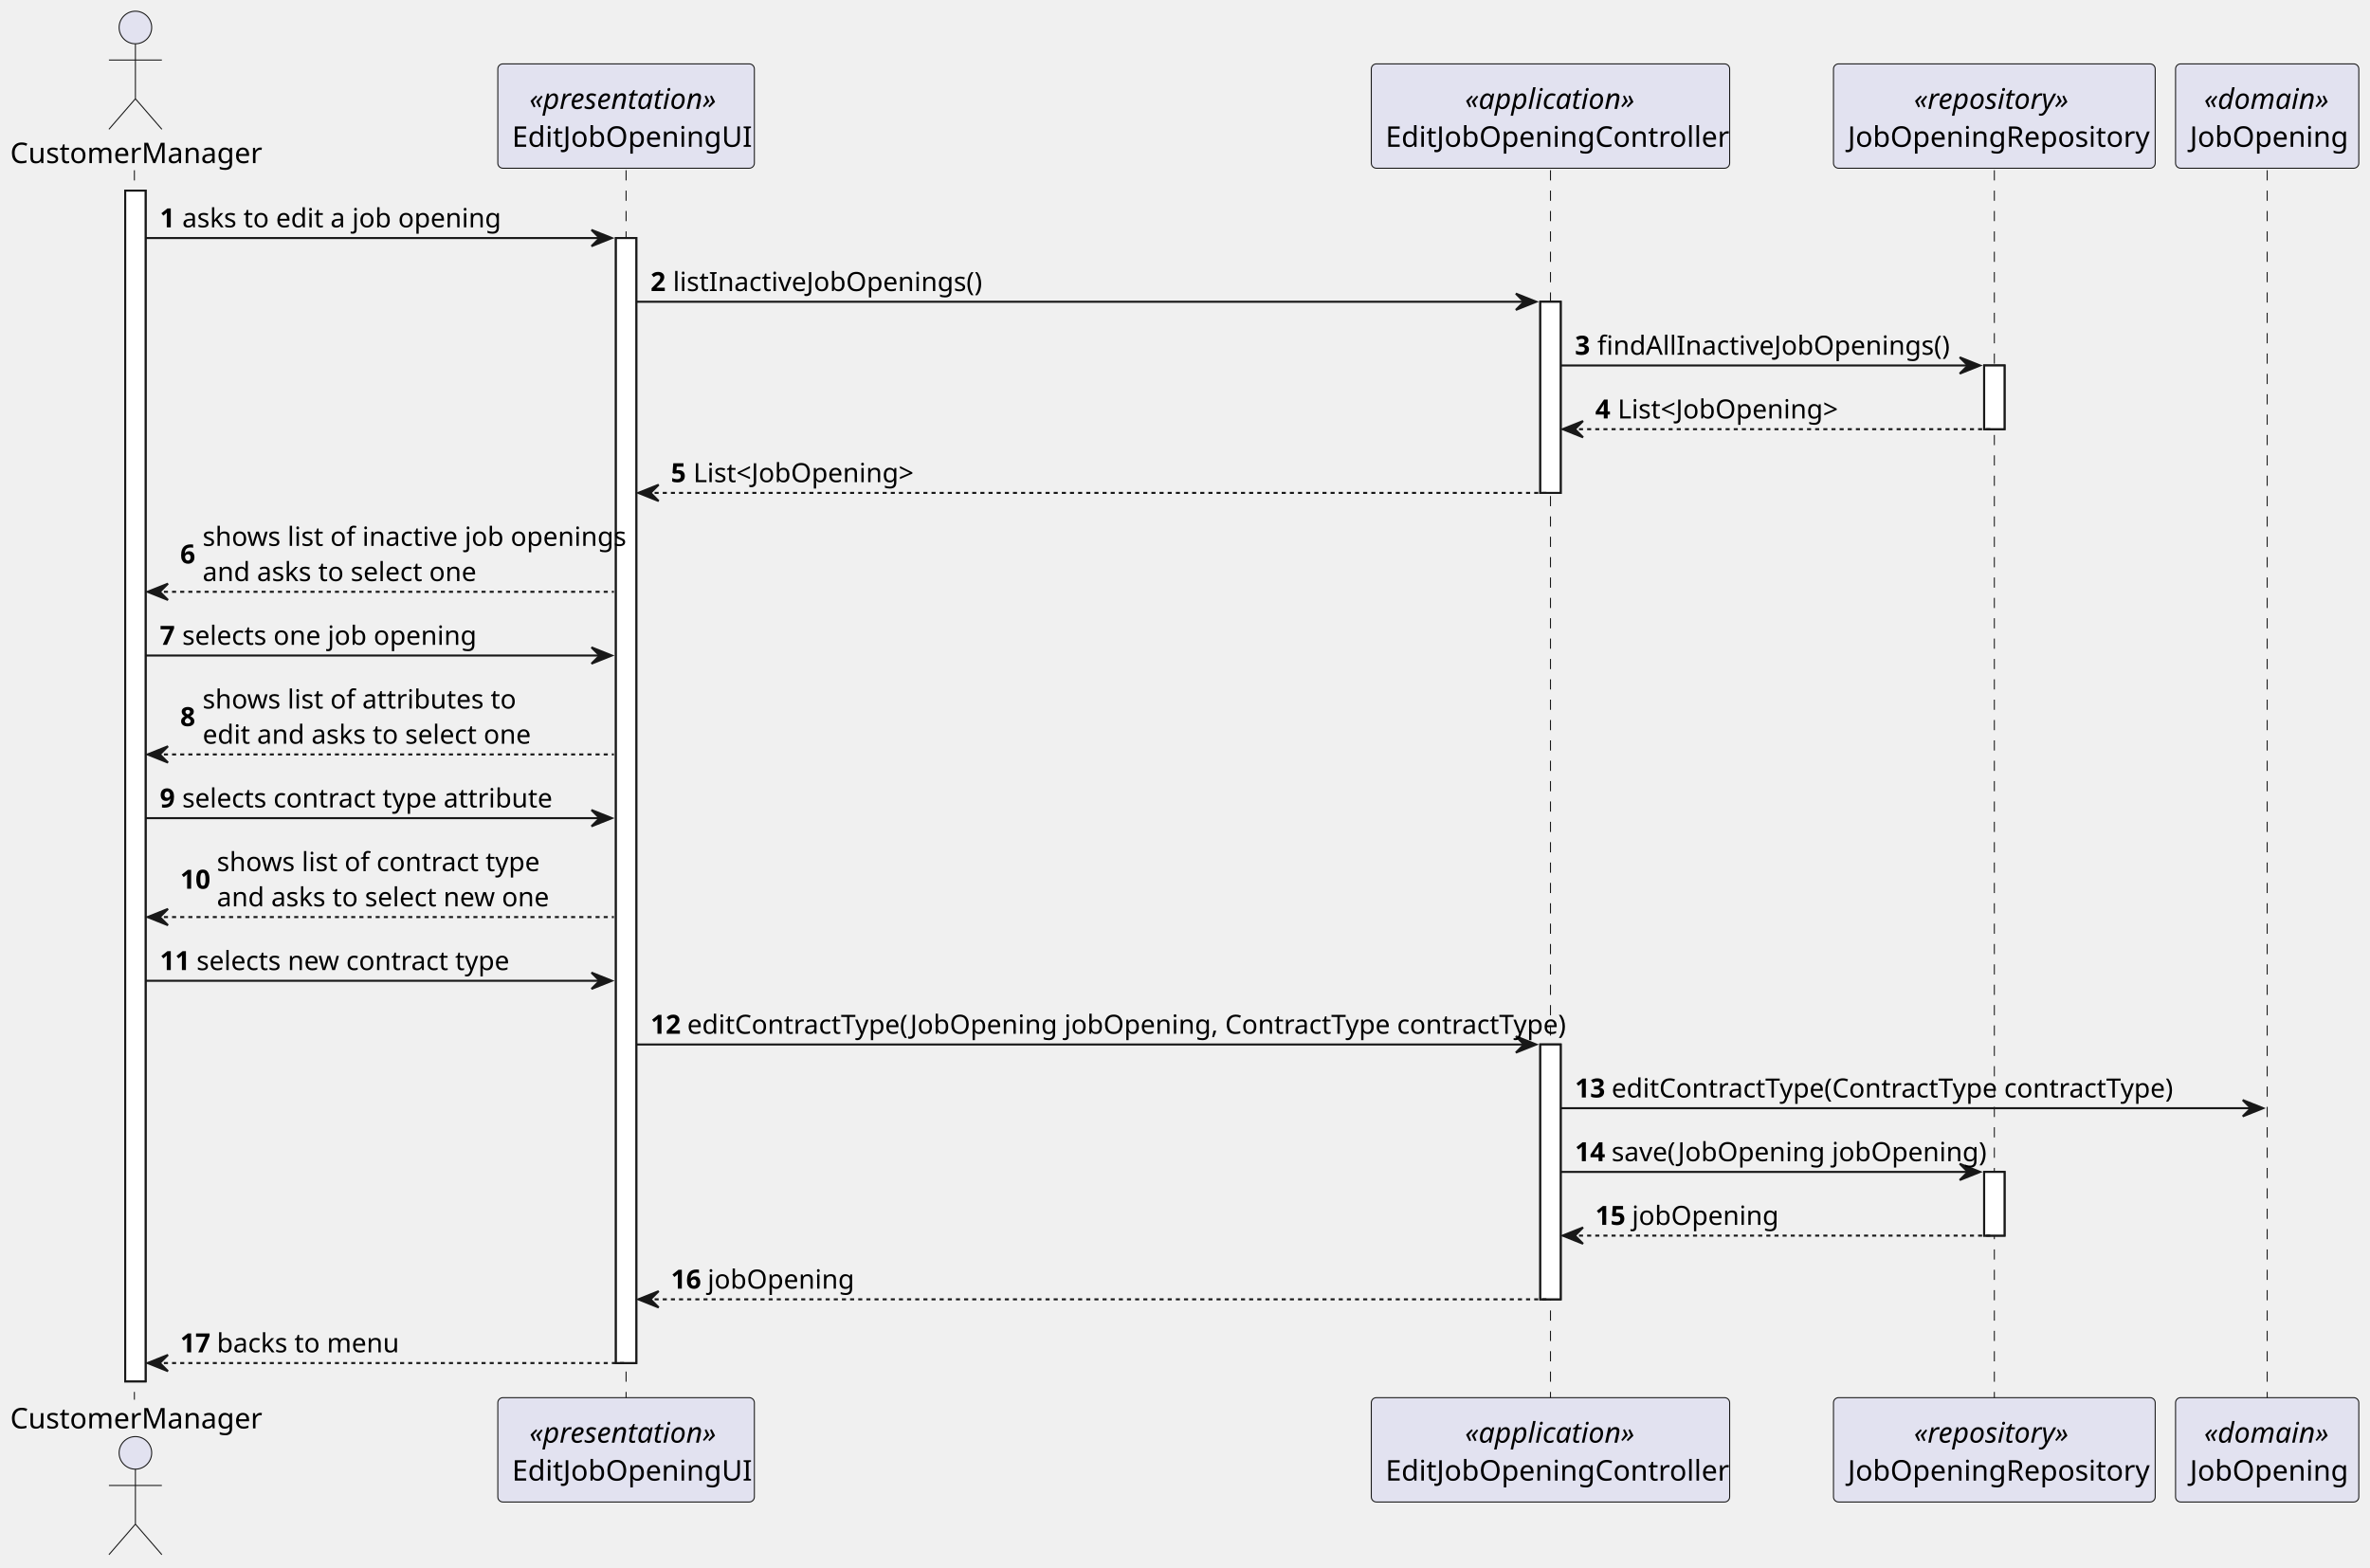
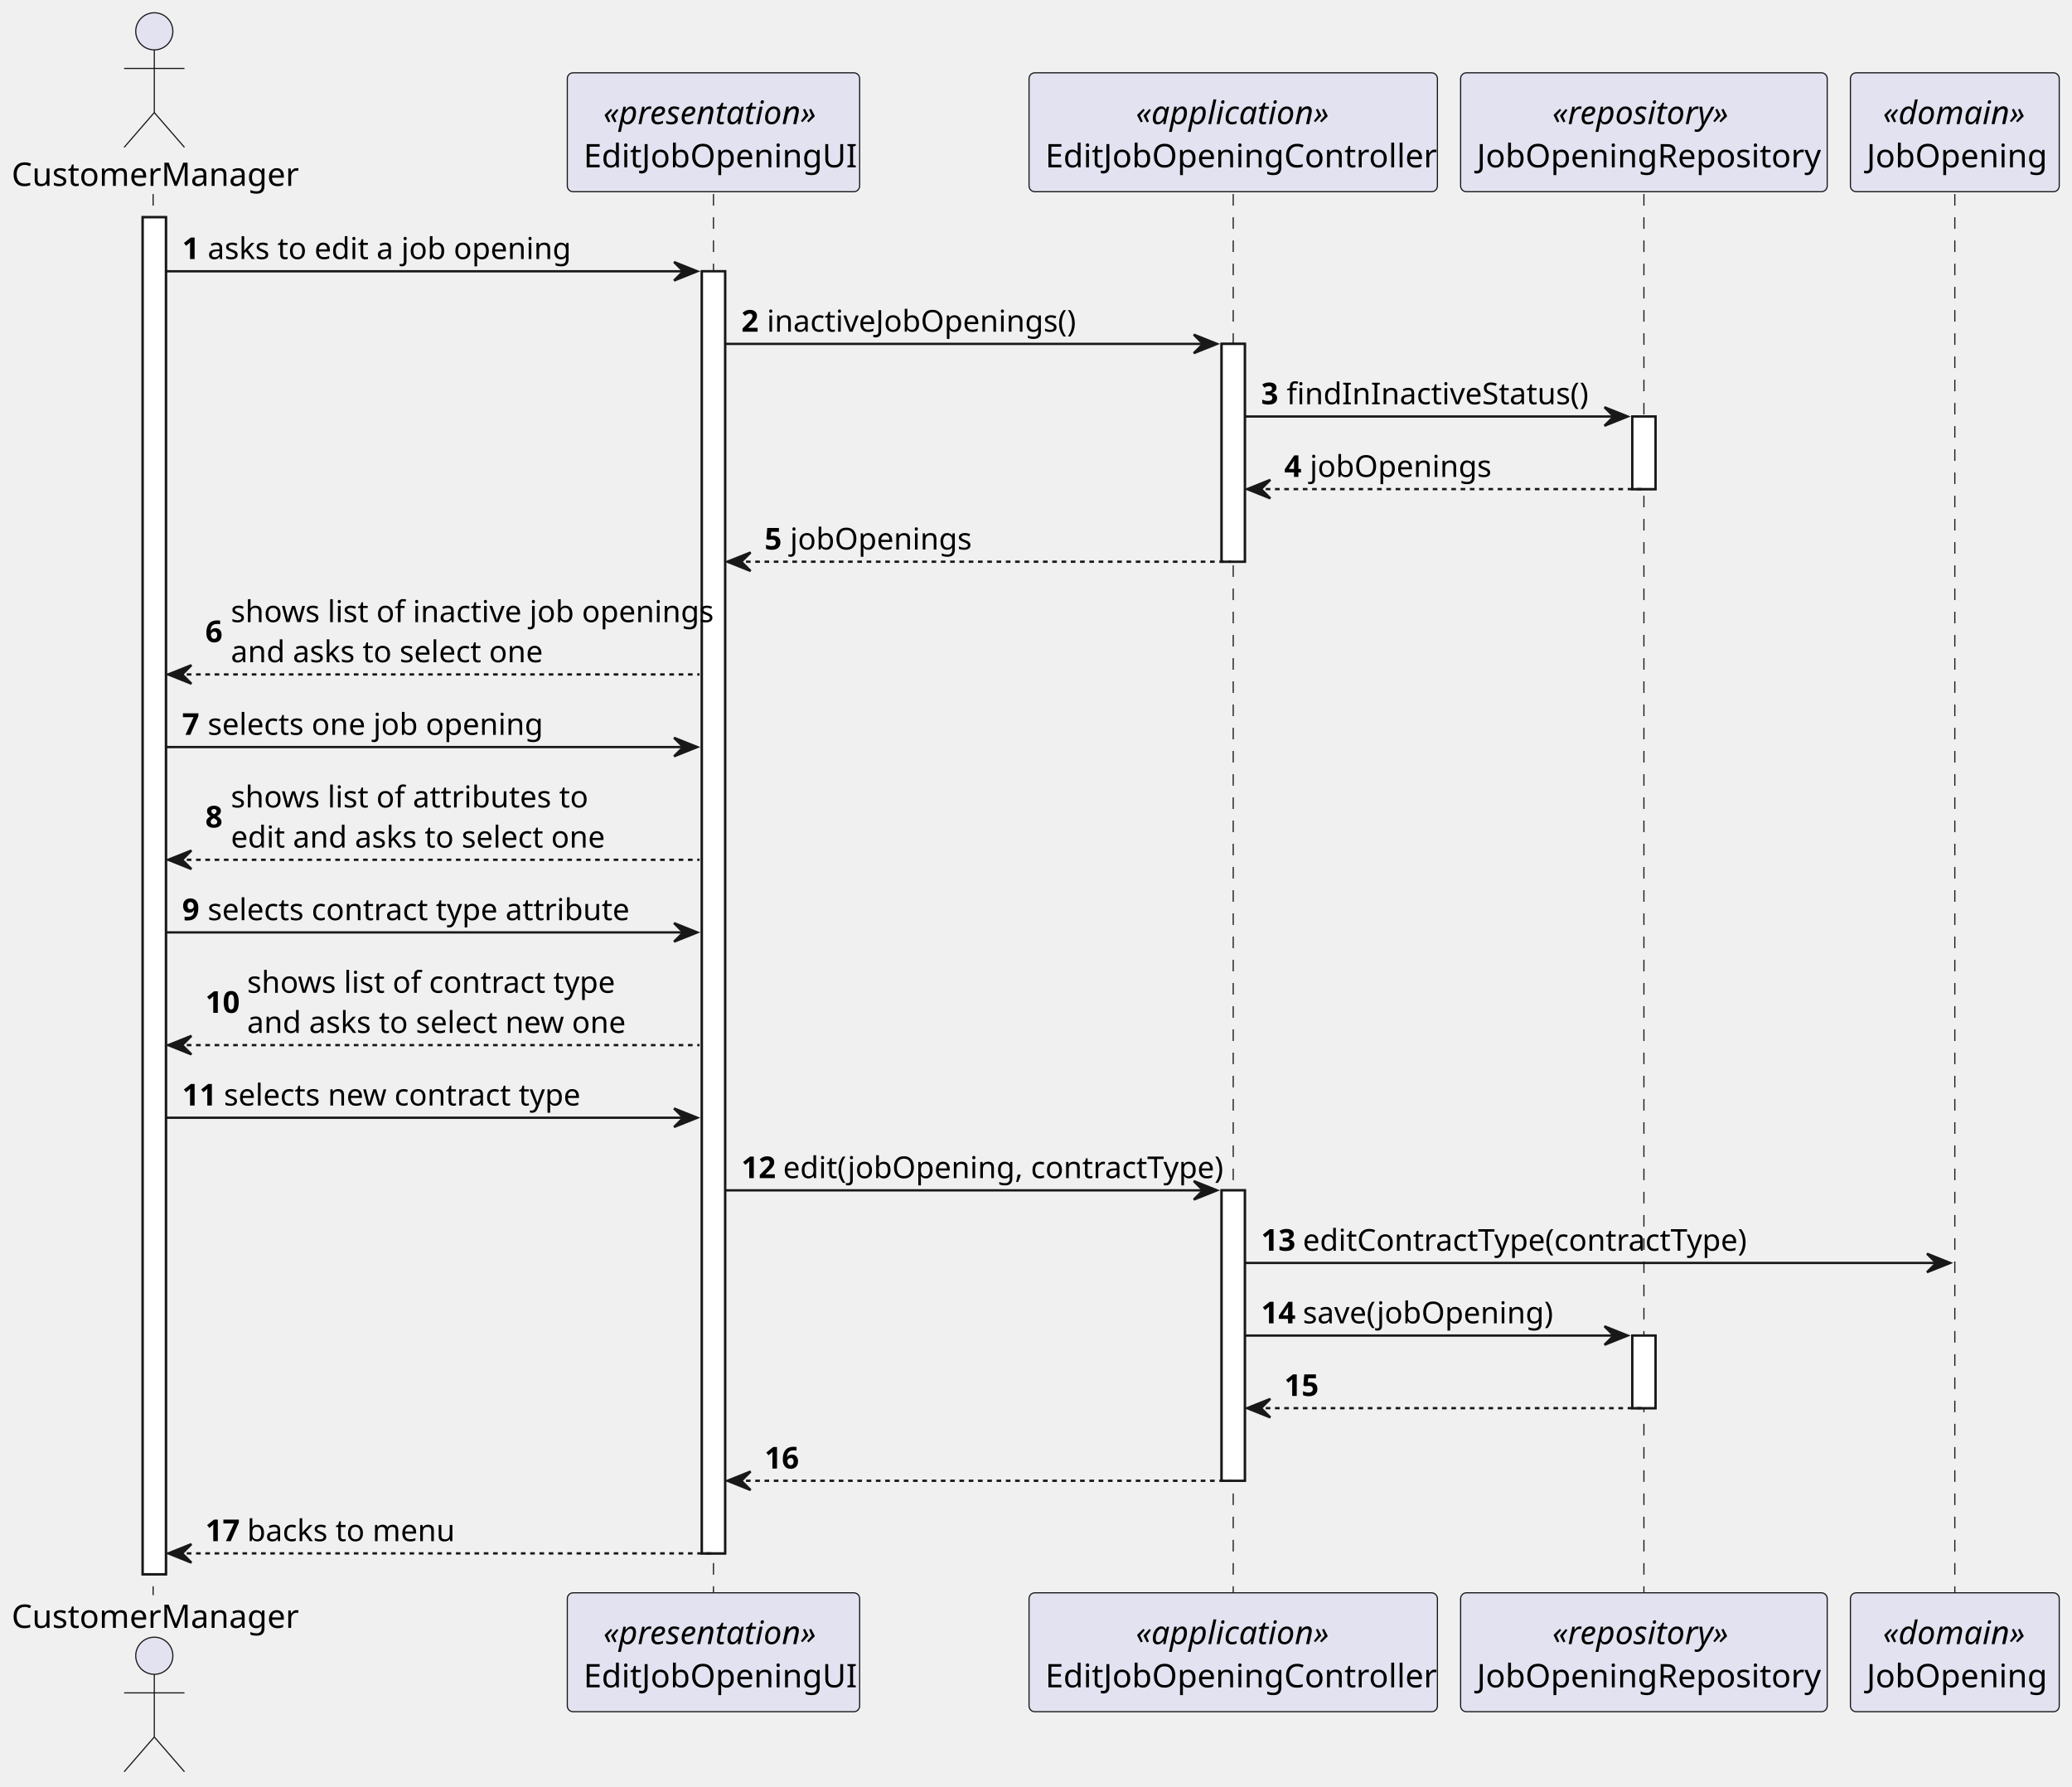
- <svg xmlns="http://www.w3.org/2000/svg" contentStyleType="text/css" height="770px" preserveAspectRatio="none" style="width:1164px;height:770px;background:#FFFFFF;" version="1.1" viewBox="0 0 1164 770" width="1164px" zoomAndPan="magnify">
+ <svg xmlns="http://www.w3.org/2000/svg" contentStyleType="text/css" height="770px" preserveAspectRatio="none" style="width:893px;height:770px;background:#FFFFFF;" version="1.1" viewBox="0 0 893 770" width="893px" zoomAndPan="magnify">
  <defs />
  <g>
    <rect fill="#FFFFFF" height="584.82" style="stroke:#181818;stroke-width:1.0;" width="10" x="61.5" y="93.621" />
    <rect fill="#FFFFFF" height="552.529" style="stroke:#181818;stroke-width:1.0;" width="10" x="302.5" y="116.912" />
-     <rect fill="#FFFFFF" height="93.873" style="stroke:#181818;stroke-width:1.0;" width="10" x="756.5" y="148.203" />
-     <rect fill="#FFFFFF" height="125.164" style="stroke:#181818;stroke-width:1.0;" width="10" x="756.5" y="512.986" />
-     <rect fill="#FFFFFF" height="31.291" style="stroke:#181818;stroke-width:1.0;" width="10" x="974.5" y="179.494" />
-     <rect fill="#FFFFFF" height="31.291" style="stroke:#181818;stroke-width:1.0;" width="10" x="974.5" y="575.568" />
+     <rect fill="#FFFFFF" height="93.873" style="stroke:#181818;stroke-width:1.0;" width="10" x="526.5" y="148.203" />
+     <rect fill="#FFFFFF" height="125.164" style="stroke:#181818;stroke-width:1.0;" width="10" x="526.5" y="512.986" />
+     <rect fill="#FFFFFF" height="31.291" style="stroke:#181818;stroke-width:1.0;" width="10" x="703.5" y="179.494" />
+     <rect fill="#FFFFFF" height="31.291" style="stroke:#181818;stroke-width:1.0;" width="10" x="703.5" y="575.568" />
    <line style="stroke:#181818;stroke-width:0.5;stroke-dasharray:5.0,5.0;" x1="66" x2="66" y1="83.621" y2="687.441" />
    <line style="stroke:#181818;stroke-width:0.5;stroke-dasharray:5.0,5.0;" x1="307.5" x2="307.5" y1="83.621" y2="687.441" />
-     <line style="stroke:#181818;stroke-width:0.5;stroke-dasharray:5.0,5.0;" x1="761.5" x2="761.5" y1="83.621" y2="687.441" />
-     <line style="stroke:#181818;stroke-width:0.5;stroke-dasharray:5.0,5.0;" x1="979.5" x2="979.5" y1="83.621" y2="687.441" />
-     <line style="stroke:#181818;stroke-width:0.5;stroke-dasharray:5.0,5.0;" x1="1113.5" x2="1113.5" y1="83.621" y2="687.441" />
+     <line style="stroke:#181818;stroke-width:0.5;stroke-dasharray:5.0,5.0;" x1="531.5" x2="531.5" y1="83.621" y2="687.441" />
+     <line style="stroke:#181818;stroke-width:0.5;stroke-dasharray:5.0,5.0;" x1="708.5" x2="708.5" y1="83.621" y2="687.441" />
+     <line style="stroke:#181818;stroke-width:0.5;stroke-dasharray:5.0,5.0;" x1="842.5" x2="842.5" y1="83.621" y2="687.441" />
    <text fill="#000000" font-family="sans-serif" font-size="14" lengthAdjust="spacing" textLength="117" x="5" y="80.107">CustomerManager</text>
    <ellipse cx="66.5" cy="13.5" fill="#E2E2F0" rx="8" ry="8" style="stroke:#181818;stroke-width:0.5;" />
    <path d="M66.5,21.5 L66.5,48.5 M53.5,29.5 L79.5,29.5 M66.5,48.5 L53.5,63.5 M66.5,48.5 L79.5,63.5 " fill="none" style="stroke:#181818;stroke-width:0.5;" />
    <text fill="#000000" font-family="sans-serif" font-size="14" lengthAdjust="spacing" textLength="117" x="5" y="701.549">CustomerManager</text>
    <ellipse cx="66.5" cy="713.562" fill="#E2E2F0" rx="8" ry="8" style="stroke:#181818;stroke-width:0.5;" />
    <path d="M66.5,721.562 L66.5,748.562 M53.5,729.562 L79.5,729.562 M66.5,748.562 L53.5,763.562 M66.5,748.562 L79.5,763.562 " fill="none" style="stroke:#181818;stroke-width:0.5;" />
    <rect fill="#E2E2F0" height="51.242" rx="2.5" ry="2.5" style="stroke:#181818;stroke-width:0.5;" width="126" x="244.5" y="31.379" />
    <text fill="#000000" font-family="sans-serif" font-size="14" font-style="italic" lengthAdjust="spacing" textLength="95" x="260" y="53.486">«presentation»</text>
    <text fill="#000000" font-family="sans-serif" font-size="14" lengthAdjust="spacing" textLength="112" x="251.5" y="72.107">EditJobOpeningUI</text>
    <rect fill="#E2E2F0" height="51.242" rx="2.5" ry="2.5" style="stroke:#181818;stroke-width:0.5;" width="126" x="244.5" y="686.441" />
    <text fill="#000000" font-family="sans-serif" font-size="14" font-style="italic" lengthAdjust="spacing" textLength="95" x="260" y="708.549">«presentation»</text>
    <text fill="#000000" font-family="sans-serif" font-size="14" lengthAdjust="spacing" textLength="112" x="251.5" y="727.17">EditJobOpeningUI</text>
-     <rect fill="#E2E2F0" height="51.242" rx="2.5" ry="2.5" style="stroke:#181818;stroke-width:0.5;" width="176" x="673.5" y="31.379" />
-     <text fill="#000000" font-family="sans-serif" font-size="14" font-style="italic" lengthAdjust="spacing" textLength="84" x="719.5" y="53.486">«application»</text>
-     <text fill="#000000" font-family="sans-serif" font-size="14" lengthAdjust="spacing" textLength="162" x="680.5" y="72.107">EditJobOpeningController</text>
-     <rect fill="#E2E2F0" height="51.242" rx="2.5" ry="2.5" style="stroke:#181818;stroke-width:0.5;" width="176" x="673.5" y="686.441" />
-     <text fill="#000000" font-family="sans-serif" font-size="14" font-style="italic" lengthAdjust="spacing" textLength="84" x="719.5" y="708.549">«application»</text>
-     <text fill="#000000" font-family="sans-serif" font-size="14" lengthAdjust="spacing" textLength="162" x="680.5" y="727.17">EditJobOpeningController</text>
-     <rect fill="#E2E2F0" height="51.242" rx="2.5" ry="2.5" style="stroke:#181818;stroke-width:0.5;" width="158" x="900.5" y="31.379" />
-     <text fill="#000000" font-family="sans-serif" font-size="14" font-style="italic" lengthAdjust="spacing" textLength="79" x="940" y="53.486">«repository»</text>
-     <text fill="#000000" font-family="sans-serif" font-size="14" lengthAdjust="spacing" textLength="144" x="907.5" y="72.107">JobOpeningRepository</text>
-     <rect fill="#E2E2F0" height="51.242" rx="2.5" ry="2.5" style="stroke:#181818;stroke-width:0.5;" width="158" x="900.5" y="686.441" />
-     <text fill="#000000" font-family="sans-serif" font-size="14" font-style="italic" lengthAdjust="spacing" textLength="79" x="940" y="708.549">«repository»</text>
-     <text fill="#000000" font-family="sans-serif" font-size="14" lengthAdjust="spacing" textLength="144" x="907.5" y="727.17">JobOpeningRepository</text>
-     <rect fill="#E2E2F0" height="51.242" rx="2.5" ry="2.5" style="stroke:#181818;stroke-width:0.5;" width="90" x="1068.5" y="31.379" />
-     <text fill="#000000" font-family="sans-serif" font-size="14" font-style="italic" lengthAdjust="spacing" textLength="62" x="1082.5" y="53.486">«domain»</text>
-     <text fill="#000000" font-family="sans-serif" font-size="14" lengthAdjust="spacing" textLength="76" x="1075.5" y="72.107">JobOpening</text>
-     <rect fill="#E2E2F0" height="51.242" rx="2.5" ry="2.5" style="stroke:#181818;stroke-width:0.5;" width="90" x="1068.5" y="686.441" />
-     <text fill="#000000" font-family="sans-serif" font-size="14" font-style="italic" lengthAdjust="spacing" textLength="62" x="1082.5" y="708.549">«domain»</text>
-     <text fill="#000000" font-family="sans-serif" font-size="14" lengthAdjust="spacing" textLength="76" x="1075.5" y="727.17">JobOpening</text>
+     <rect fill="#E2E2F0" height="51.242" rx="2.5" ry="2.5" style="stroke:#181818;stroke-width:0.5;" width="176" x="443.5" y="31.379" />
+     <text fill="#000000" font-family="sans-serif" font-size="14" font-style="italic" lengthAdjust="spacing" textLength="84" x="489.5" y="53.486">«application»</text>
+     <text fill="#000000" font-family="sans-serif" font-size="14" lengthAdjust="spacing" textLength="162" x="450.5" y="72.107">EditJobOpeningController</text>
+     <rect fill="#E2E2F0" height="51.242" rx="2.5" ry="2.5" style="stroke:#181818;stroke-width:0.5;" width="176" x="443.5" y="686.441" />
+     <text fill="#000000" font-family="sans-serif" font-size="14" font-style="italic" lengthAdjust="spacing" textLength="84" x="489.5" y="708.549">«application»</text>
+     <text fill="#000000" font-family="sans-serif" font-size="14" lengthAdjust="spacing" textLength="162" x="450.5" y="727.17">EditJobOpeningController</text>
+     <rect fill="#E2E2F0" height="51.242" rx="2.5" ry="2.5" style="stroke:#181818;stroke-width:0.5;" width="158" x="629.5" y="31.379" />
+     <text fill="#000000" font-family="sans-serif" font-size="14" font-style="italic" lengthAdjust="spacing" textLength="79" x="669" y="53.486">«repository»</text>
+     <text fill="#000000" font-family="sans-serif" font-size="14" lengthAdjust="spacing" textLength="144" x="636.5" y="72.107">JobOpeningRepository</text>
+     <rect fill="#E2E2F0" height="51.242" rx="2.5" ry="2.5" style="stroke:#181818;stroke-width:0.5;" width="158" x="629.5" y="686.441" />
+     <text fill="#000000" font-family="sans-serif" font-size="14" font-style="italic" lengthAdjust="spacing" textLength="79" x="669" y="708.549">«repository»</text>
+     <text fill="#000000" font-family="sans-serif" font-size="14" lengthAdjust="spacing" textLength="144" x="636.5" y="727.17">JobOpeningRepository</text>
+     <rect fill="#E2E2F0" height="51.242" rx="2.5" ry="2.5" style="stroke:#181818;stroke-width:0.5;" width="90" x="797.5" y="31.379" />
+     <text fill="#000000" font-family="sans-serif" font-size="14" font-style="italic" lengthAdjust="spacing" textLength="62" x="811.5" y="53.486">«domain»</text>
+     <text fill="#000000" font-family="sans-serif" font-size="14" lengthAdjust="spacing" textLength="76" x="804.5" y="72.107">JobOpening</text>
+     <rect fill="#E2E2F0" height="51.242" rx="2.5" ry="2.5" style="stroke:#181818;stroke-width:0.5;" width="90" x="797.5" y="686.441" />
+     <text fill="#000000" font-family="sans-serif" font-size="14" font-style="italic" lengthAdjust="spacing" textLength="62" x="811.5" y="708.549">«domain»</text>
+     <text fill="#000000" font-family="sans-serif" font-size="14" lengthAdjust="spacing" textLength="76" x="804.5" y="727.17">JobOpening</text>
    <rect fill="#FFFFFF" height="584.82" style="stroke:#181818;stroke-width:1.0;" width="10" x="61.5" y="93.621" />
    <rect fill="#FFFFFF" height="552.529" style="stroke:#181818;stroke-width:1.0;" width="10" x="302.5" y="116.912" />
-     <rect fill="#FFFFFF" height="93.873" style="stroke:#181818;stroke-width:1.0;" width="10" x="756.5" y="148.203" />
-     <rect fill="#FFFFFF" height="125.164" style="stroke:#181818;stroke-width:1.0;" width="10" x="756.5" y="512.986" />
-     <rect fill="#FFFFFF" height="31.291" style="stroke:#181818;stroke-width:1.0;" width="10" x="974.5" y="179.494" />
-     <rect fill="#FFFFFF" height="31.291" style="stroke:#181818;stroke-width:1.0;" width="10" x="974.5" y="575.568" />
+     <rect fill="#FFFFFF" height="93.873" style="stroke:#181818;stroke-width:1.0;" width="10" x="526.5" y="148.203" />
+     <rect fill="#FFFFFF" height="125.164" style="stroke:#181818;stroke-width:1.0;" width="10" x="526.5" y="512.986" />
+     <rect fill="#FFFFFF" height="31.291" style="stroke:#181818;stroke-width:1.0;" width="10" x="703.5" y="179.494" />
+     <rect fill="#FFFFFF" height="31.291" style="stroke:#181818;stroke-width:1.0;" width="10" x="703.5" y="575.568" />
    <polygon fill="#181818" points="290.5,112.912,300.5,116.912,290.5,120.912,294.5,116.912" style="stroke:#181818;stroke-width:1.0;" />
    <line style="stroke:#181818;stroke-width:1.0;" x1="71.5" x2="296.5" y1="116.912" y2="116.912" />
    <text fill="#000000" font-family="sans-serif" font-size="13" font-weight="bold" lengthAdjust="spacing" textLength="7" x="78.5" y="111.649">1</text>
    <text fill="#000000" font-family="sans-serif" font-size="13" lengthAdjust="spacing" textLength="149" x="89.5" y="111.649">asks to edit a job opening</text>
-     <polygon fill="#181818" points="744.5,144.203,754.5,148.203,744.5,152.203,748.5,148.203" style="stroke:#181818;stroke-width:1.0;" />
-     <line style="stroke:#181818;stroke-width:1.0;" x1="312.5" x2="750.5" y1="148.203" y2="148.203" />
+     <polygon fill="#181818" points="514.5,144.203,524.5,148.203,514.5,152.203,518.5,148.203" style="stroke:#181818;stroke-width:1.0;" />
+     <line style="stroke:#181818;stroke-width:1.0;" x1="312.5" x2="520.5" y1="148.203" y2="148.203" />
    <text fill="#000000" font-family="sans-serif" font-size="13" font-weight="bold" lengthAdjust="spacing" textLength="7" x="319.5" y="142.94">2</text>
-     <text fill="#000000" font-family="sans-serif" font-size="13" lengthAdjust="spacing" textLength="143" x="330.5" y="142.94">listInactiveJobOpenings()</text>
-     <polygon fill="#181818" points="962.5,175.494,972.5,179.494,962.5,183.494,966.5,179.494" style="stroke:#181818;stroke-width:1.0;" />
-     <line style="stroke:#181818;stroke-width:1.0;" x1="766.5" x2="968.5" y1="179.494" y2="179.494" />
-     <text fill="#000000" font-family="sans-serif" font-size="13" font-weight="bold" lengthAdjust="spacing" textLength="7" x="773.5" y="174.231">3</text>
-     <text fill="#000000" font-family="sans-serif" font-size="13" lengthAdjust="spacing" textLength="161" x="784.5" y="174.231">findAllInactiveJobOpenings()</text>
-     <polygon fill="#181818" points="777.5,206.785,767.5,210.785,777.5,214.785,773.5,210.785" style="stroke:#181818;stroke-width:1.0;" />
-     <line style="stroke:#181818;stroke-width:1.0;stroke-dasharray:2.0,2.0;" x1="771.5" x2="978.5" y1="210.785" y2="210.785" />
-     <text fill="#000000" font-family="sans-serif" font-size="13" font-weight="bold" lengthAdjust="spacing" textLength="7" x="783.5" y="205.523">4</text>
-     <text fill="#000000" font-family="sans-serif" font-size="13" lengthAdjust="spacing" textLength="105" x="794.5" y="205.523">List&lt;JobOpening&gt;</text>
+     <text fill="#000000" font-family="sans-serif" font-size="13" lengthAdjust="spacing" textLength="126" x="330.5" y="142.94">inactiveJobOpenings()</text>
+     <polygon fill="#181818" points="691.5,175.494,701.5,179.494,691.5,183.494,695.5,179.494" style="stroke:#181818;stroke-width:1.0;" />
+     <line style="stroke:#181818;stroke-width:1.0;" x1="536.5" x2="697.5" y1="179.494" y2="179.494" />
+     <text fill="#000000" font-family="sans-serif" font-size="13" font-weight="bold" lengthAdjust="spacing" textLength="7" x="543.5" y="174.231">3</text>
+     <text fill="#000000" font-family="sans-serif" font-size="13" lengthAdjust="spacing" textLength="119" x="554.5" y="174.231">findInInactiveStatus()</text>
+     <polygon fill="#181818" points="547.5,206.785,537.5,210.785,547.5,214.785,543.5,210.785" style="stroke:#181818;stroke-width:1.0;" />
+     <line style="stroke:#181818;stroke-width:1.0;stroke-dasharray:2.0,2.0;" x1="541.5" x2="707.5" y1="210.785" y2="210.785" />
+     <text fill="#000000" font-family="sans-serif" font-size="13" font-weight="bold" lengthAdjust="spacing" textLength="7" x="553.5" y="205.523">4</text>
+     <text fill="#000000" font-family="sans-serif" font-size="13" lengthAdjust="spacing" textLength="72" x="564.5" y="205.523">jobOpenings</text>
    <polygon fill="#181818" points="323.5,238.076,313.5,242.076,323.5,246.076,319.5,242.076" style="stroke:#181818;stroke-width:1.0;" />
-     <line style="stroke:#181818;stroke-width:1.0;stroke-dasharray:2.0,2.0;" x1="317.5" x2="760.5" y1="242.076" y2="242.076" />
+     <line style="stroke:#181818;stroke-width:1.0;stroke-dasharray:2.0,2.0;" x1="317.5" x2="530.5" y1="242.076" y2="242.076" />
    <text fill="#000000" font-family="sans-serif" font-size="13" font-weight="bold" lengthAdjust="spacing" textLength="7" x="329.5" y="236.814">5</text>
-     <text fill="#000000" font-family="sans-serif" font-size="13" lengthAdjust="spacing" textLength="105" x="340.5" y="236.814">List&lt;JobOpening&gt;</text>
+     <text fill="#000000" font-family="sans-serif" font-size="13" lengthAdjust="spacing" textLength="72" x="340.5" y="236.814">jobOpenings</text>
    <polygon fill="#181818" points="82.5,286.658,72.5,290.658,82.5,294.658,78.5,290.658" style="stroke:#181818;stroke-width:1.0;" />
    <line style="stroke:#181818;stroke-width:1.0;stroke-dasharray:2.0,2.0;" x1="76.5" x2="301.5" y1="290.658" y2="290.658" />
    <text fill="#000000" font-family="sans-serif" font-size="13" font-weight="bold" lengthAdjust="spacing" textLength="7" x="88.5" y="276.75">6</text>
    <text fill="#000000" font-family="sans-serif" font-size="13" lengthAdjust="spacing" textLength="196" x="99.5" y="268.104">shows list of inactive job openings</text>
    <text fill="#000000" font-family="sans-serif" font-size="13" lengthAdjust="spacing" textLength="132" x="99.5" y="285.396">and asks to select one</text>
    <polygon fill="#181818" points="290.5,317.949,300.5,321.949,290.5,325.949,294.5,321.949" style="stroke:#181818;stroke-width:1.0;" />
    <line style="stroke:#181818;stroke-width:1.0;" x1="71.5" x2="296.5" y1="321.949" y2="321.949" />
    <text fill="#000000" font-family="sans-serif" font-size="13" font-weight="bold" lengthAdjust="spacing" textLength="7" x="78.5" y="316.687">7</text>
    <text fill="#000000" font-family="sans-serif" font-size="13" lengthAdjust="spacing" textLength="137" x="89.5" y="316.687">selects one job opening</text>
    <polygon fill="#181818" points="82.5,366.531,72.5,370.531,82.5,374.531,78.5,370.531" style="stroke:#181818;stroke-width:1.0;" />
    <line style="stroke:#181818;stroke-width:1.0;stroke-dasharray:2.0,2.0;" x1="76.5" x2="301.5" y1="370.531" y2="370.531" />
    <text fill="#000000" font-family="sans-serif" font-size="13" font-weight="bold" lengthAdjust="spacing" textLength="7" x="88.5" y="356.623">8</text>
    <text fill="#000000" font-family="sans-serif" font-size="13" lengthAdjust="spacing" textLength="145" x="99.5" y="347.978">shows list of attributes to</text>
    <text fill="#000000" font-family="sans-serif" font-size="13" lengthAdjust="spacing" textLength="157" x="99.5" y="365.269">edit and asks to select one</text>
    <polygon fill="#181818" points="290.5,397.822,300.5,401.822,290.5,405.822,294.5,401.822" style="stroke:#181818;stroke-width:1.0;" />
    <line style="stroke:#181818;stroke-width:1.0;" x1="71.5" x2="296.5" y1="401.822" y2="401.822" />
    <text fill="#000000" font-family="sans-serif" font-size="13" font-weight="bold" lengthAdjust="spacing" textLength="7" x="78.5" y="396.56">9</text>
    <text fill="#000000" font-family="sans-serif" font-size="13" lengthAdjust="spacing" textLength="173" x="89.5" y="396.56">selects contract type attribute</text>
    <polygon fill="#181818" points="82.5,446.404,72.5,450.404,82.5,454.404,78.5,450.404" style="stroke:#181818;stroke-width:1.0;" />
    <line style="stroke:#181818;stroke-width:1.0;stroke-dasharray:2.0,2.0;" x1="76.5" x2="301.5" y1="450.404" y2="450.404" />
    <text fill="#000000" font-family="sans-serif" font-size="13" font-weight="bold" lengthAdjust="spacing" textLength="14" x="88.5" y="436.496">10</text>
    <text fill="#000000" font-family="sans-serif" font-size="13" lengthAdjust="spacing" textLength="152" x="106.5" y="427.851">shows list of contract type</text>
    <text fill="#000000" font-family="sans-serif" font-size="13" lengthAdjust="spacing" textLength="159" x="106.5" y="445.142">and asks to select new one</text>
    <polygon fill="#181818" points="290.5,477.695,300.5,481.695,290.5,485.695,294.5,481.695" style="stroke:#181818;stroke-width:1.0;" />
    <line style="stroke:#181818;stroke-width:1.0;" x1="71.5" x2="296.5" y1="481.695" y2="481.695" />
    <text fill="#000000" font-family="sans-serif" font-size="13" font-weight="bold" lengthAdjust="spacing" textLength="14" x="78.5" y="476.433">11</text>
    <text fill="#000000" font-family="sans-serif" font-size="13" lengthAdjust="spacing" textLength="149" x="96.5" y="476.433">selects new contract type</text>
-     <polygon fill="#181818" points="744.5,508.986,754.5,512.986,744.5,516.986,748.5,512.986" style="stroke:#181818;stroke-width:1.0;" />
-     <line style="stroke:#181818;stroke-width:1.0;" x1="312.5" x2="750.5" y1="512.986" y2="512.986" />
+     <polygon fill="#181818" points="514.5,508.986,524.5,512.986,514.5,516.986,518.5,512.986" style="stroke:#181818;stroke-width:1.0;" />
+     <line style="stroke:#181818;stroke-width:1.0;" x1="312.5" x2="520.5" y1="512.986" y2="512.986" />
    <text fill="#000000" font-family="sans-serif" font-size="13" font-weight="bold" lengthAdjust="spacing" textLength="14" x="319.5" y="507.724">12</text>
-     <text fill="#000000" font-family="sans-serif" font-size="13" lengthAdjust="spacing" textLength="407" x="337.5" y="507.724">editContractType(JobOpening jobOpening, ContractType contractType)</text>
-     <polygon fill="#181818" points="1101.5,540.277,1111.5,544.277,1101.5,548.277,1105.5,544.277" style="stroke:#181818;stroke-width:1.0;" />
-     <line style="stroke:#181818;stroke-width:1.0;" x1="766.5" x2="1107.5" y1="544.277" y2="544.277" />
-     <text fill="#000000" font-family="sans-serif" font-size="13" font-weight="bold" lengthAdjust="spacing" textLength="14" x="773.5" y="539.015">13</text>
-     <text fill="#000000" font-family="sans-serif" font-size="13" lengthAdjust="spacing" textLength="262" x="791.5" y="539.015">editContractType(ContractType contractType)</text>
-     <polygon fill="#181818" points="962.5,571.568,972.5,575.568,962.5,579.568,966.5,575.568" style="stroke:#181818;stroke-width:1.0;" />
-     <line style="stroke:#181818;stroke-width:1.0;" x1="766.5" x2="968.5" y1="575.568" y2="575.568" />
-     <text fill="#000000" font-family="sans-serif" font-size="13" font-weight="bold" lengthAdjust="spacing" textLength="14" x="773.5" y="570.306">14</text>
-     <text fill="#000000" font-family="sans-serif" font-size="13" lengthAdjust="spacing" textLength="171" x="791.5" y="570.306">save(JobOpening jobOpening)</text>
-     <polygon fill="#181818" points="777.5,602.859,767.5,606.859,777.5,610.859,773.5,606.859" style="stroke:#181818;stroke-width:1.0;" />
-     <line style="stroke:#181818;stroke-width:1.0;stroke-dasharray:2.0,2.0;" x1="771.5" x2="978.5" y1="606.859" y2="606.859" />
-     <text fill="#000000" font-family="sans-serif" font-size="13" font-weight="bold" lengthAdjust="spacing" textLength="14" x="783.5" y="601.597">15</text>
-     <text fill="#000000" font-family="sans-serif" font-size="13" lengthAdjust="spacing" textLength="65" x="801.5" y="601.597">jobOpening</text>
+     <text fill="#000000" font-family="sans-serif" font-size="13" lengthAdjust="spacing" textLength="177" x="337.5" y="507.724">edit(jobOpening, contractType)</text>
+     <polygon fill="#181818" points="830.5,540.277,840.5,544.277,830.5,548.277,834.5,544.277" style="stroke:#181818;stroke-width:1.0;" />
+     <line style="stroke:#181818;stroke-width:1.0;" x1="536.5" x2="836.5" y1="544.277" y2="544.277" />
+     <text fill="#000000" font-family="sans-serif" font-size="13" font-weight="bold" lengthAdjust="spacing" textLength="14" x="543.5" y="539.015">13</text>
+     <text fill="#000000" font-family="sans-serif" font-size="13" lengthAdjust="spacing" textLength="181" x="561.5" y="539.015">editContractType(contractType)</text>
+     <polygon fill="#181818" points="691.5,571.568,701.5,575.568,691.5,579.568,695.5,575.568" style="stroke:#181818;stroke-width:1.0;" />
+     <line style="stroke:#181818;stroke-width:1.0;" x1="536.5" x2="697.5" y1="575.568" y2="575.568" />
+     <text fill="#000000" font-family="sans-serif" font-size="13" font-weight="bold" lengthAdjust="spacing" textLength="14" x="543.5" y="570.306">14</text>
+     <text fill="#000000" font-family="sans-serif" font-size="13" lengthAdjust="spacing" textLength="99" x="561.5" y="570.306">save(jobOpening)</text>
+     <polygon fill="#181818" points="547.5,602.859,537.5,606.859,547.5,610.859,543.5,606.859" style="stroke:#181818;stroke-width:1.0;" />
+     <line style="stroke:#181818;stroke-width:1.0;stroke-dasharray:2.0,2.0;" x1="541.5" x2="707.5" y1="606.859" y2="606.859" />
+     <text fill="#000000" font-family="sans-serif" font-size="13" font-weight="bold" lengthAdjust="spacing" textLength="14" x="553.5" y="601.597">15</text>
+     <text fill="#000000" font-family="sans-serif" font-size="13" lengthAdjust="spacing" textLength="4" x="571.5" y="601.597"> </text>
    <polygon fill="#181818" points="323.5,634.15,313.5,638.15,323.5,642.15,319.5,638.15" style="stroke:#181818;stroke-width:1.0;" />
-     <line style="stroke:#181818;stroke-width:1.0;stroke-dasharray:2.0,2.0;" x1="317.5" x2="760.5" y1="638.15" y2="638.15" />
+     <line style="stroke:#181818;stroke-width:1.0;stroke-dasharray:2.0,2.0;" x1="317.5" x2="530.5" y1="638.15" y2="638.15" />
    <text fill="#000000" font-family="sans-serif" font-size="13" font-weight="bold" lengthAdjust="spacing" textLength="14" x="329.5" y="632.888">16</text>
-     <text fill="#000000" font-family="sans-serif" font-size="13" lengthAdjust="spacing" textLength="65" x="347.5" y="632.888">jobOpening</text>
+     <text fill="#000000" font-family="sans-serif" font-size="13" lengthAdjust="spacing" textLength="4" x="347.5" y="632.888"> </text>
    <polygon fill="#181818" points="82.5,665.441,72.5,669.441,82.5,673.441,78.5,669.441" style="stroke:#181818;stroke-width:1.0;" />
    <line style="stroke:#181818;stroke-width:1.0;stroke-dasharray:2.0,2.0;" x1="76.5" x2="306.5" y1="669.441" y2="669.441" />
    <text fill="#000000" font-family="sans-serif" font-size="13" font-weight="bold" lengthAdjust="spacing" textLength="14" x="88.5" y="664.179">17</text>
    <text fill="#000000" font-family="sans-serif" font-size="13" lengthAdjust="spacing" textLength="86" x="106.5" y="664.179">backs to menu</text>
  </g>
</svg>
